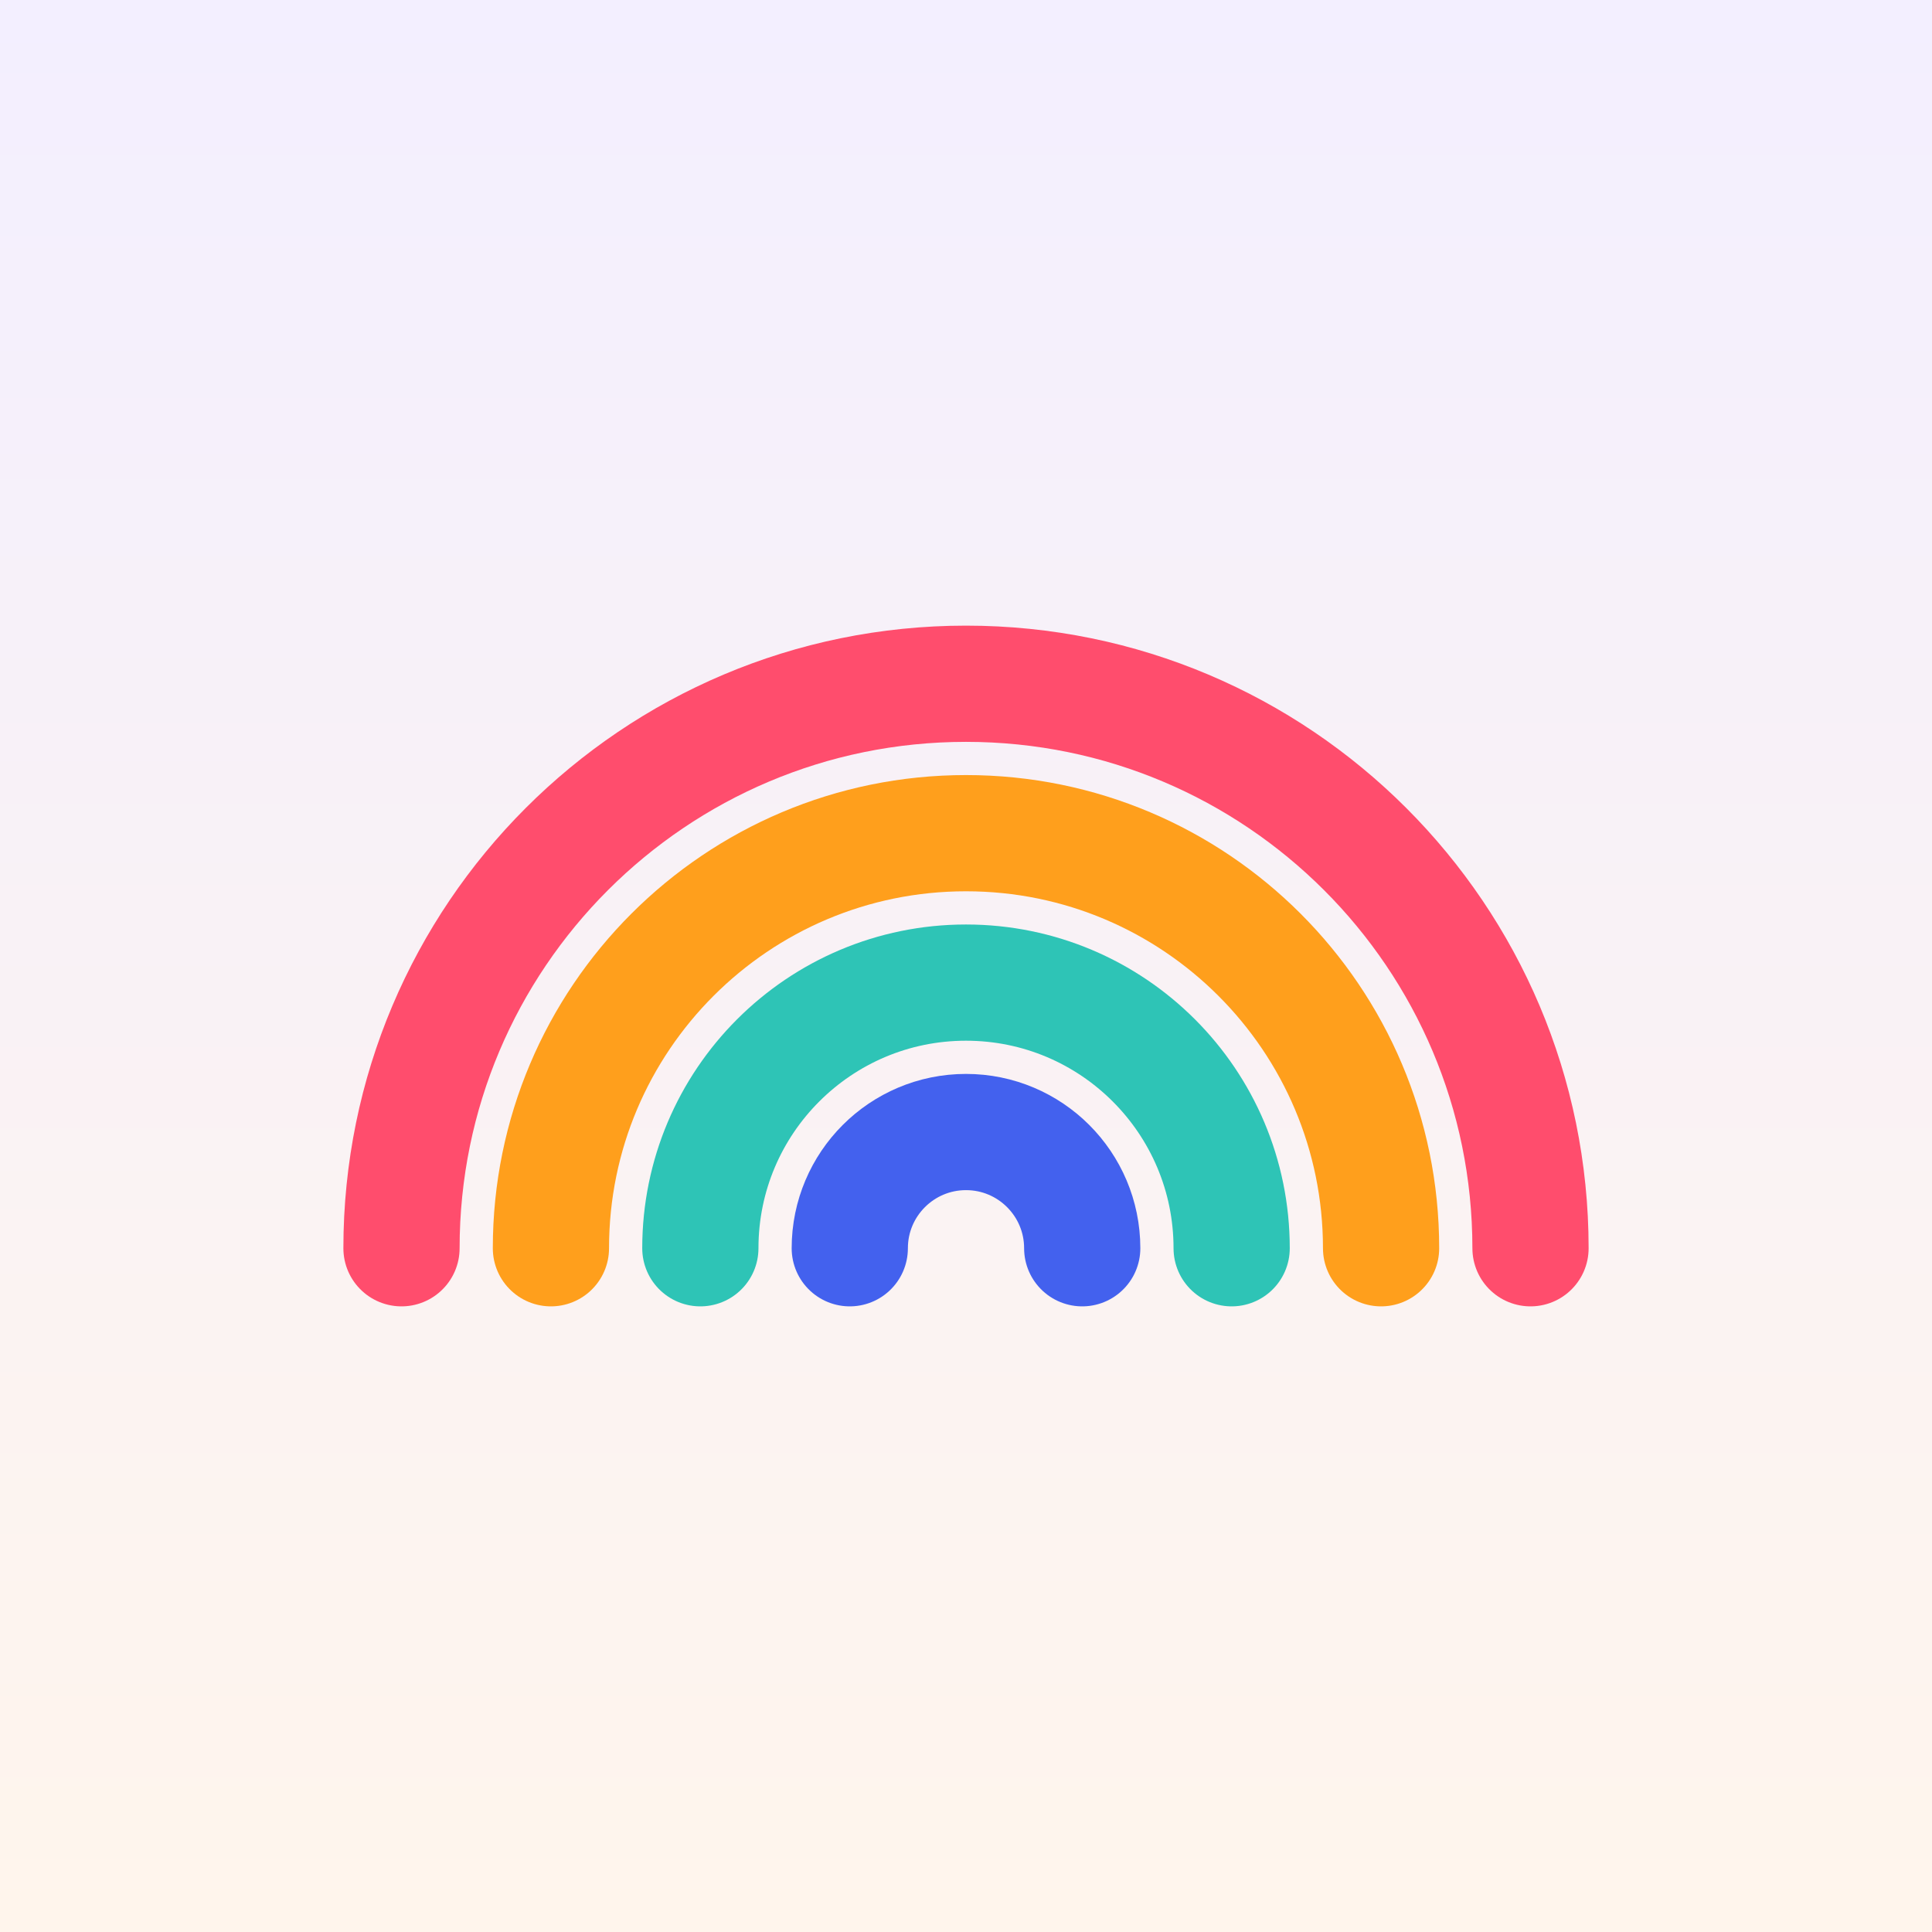
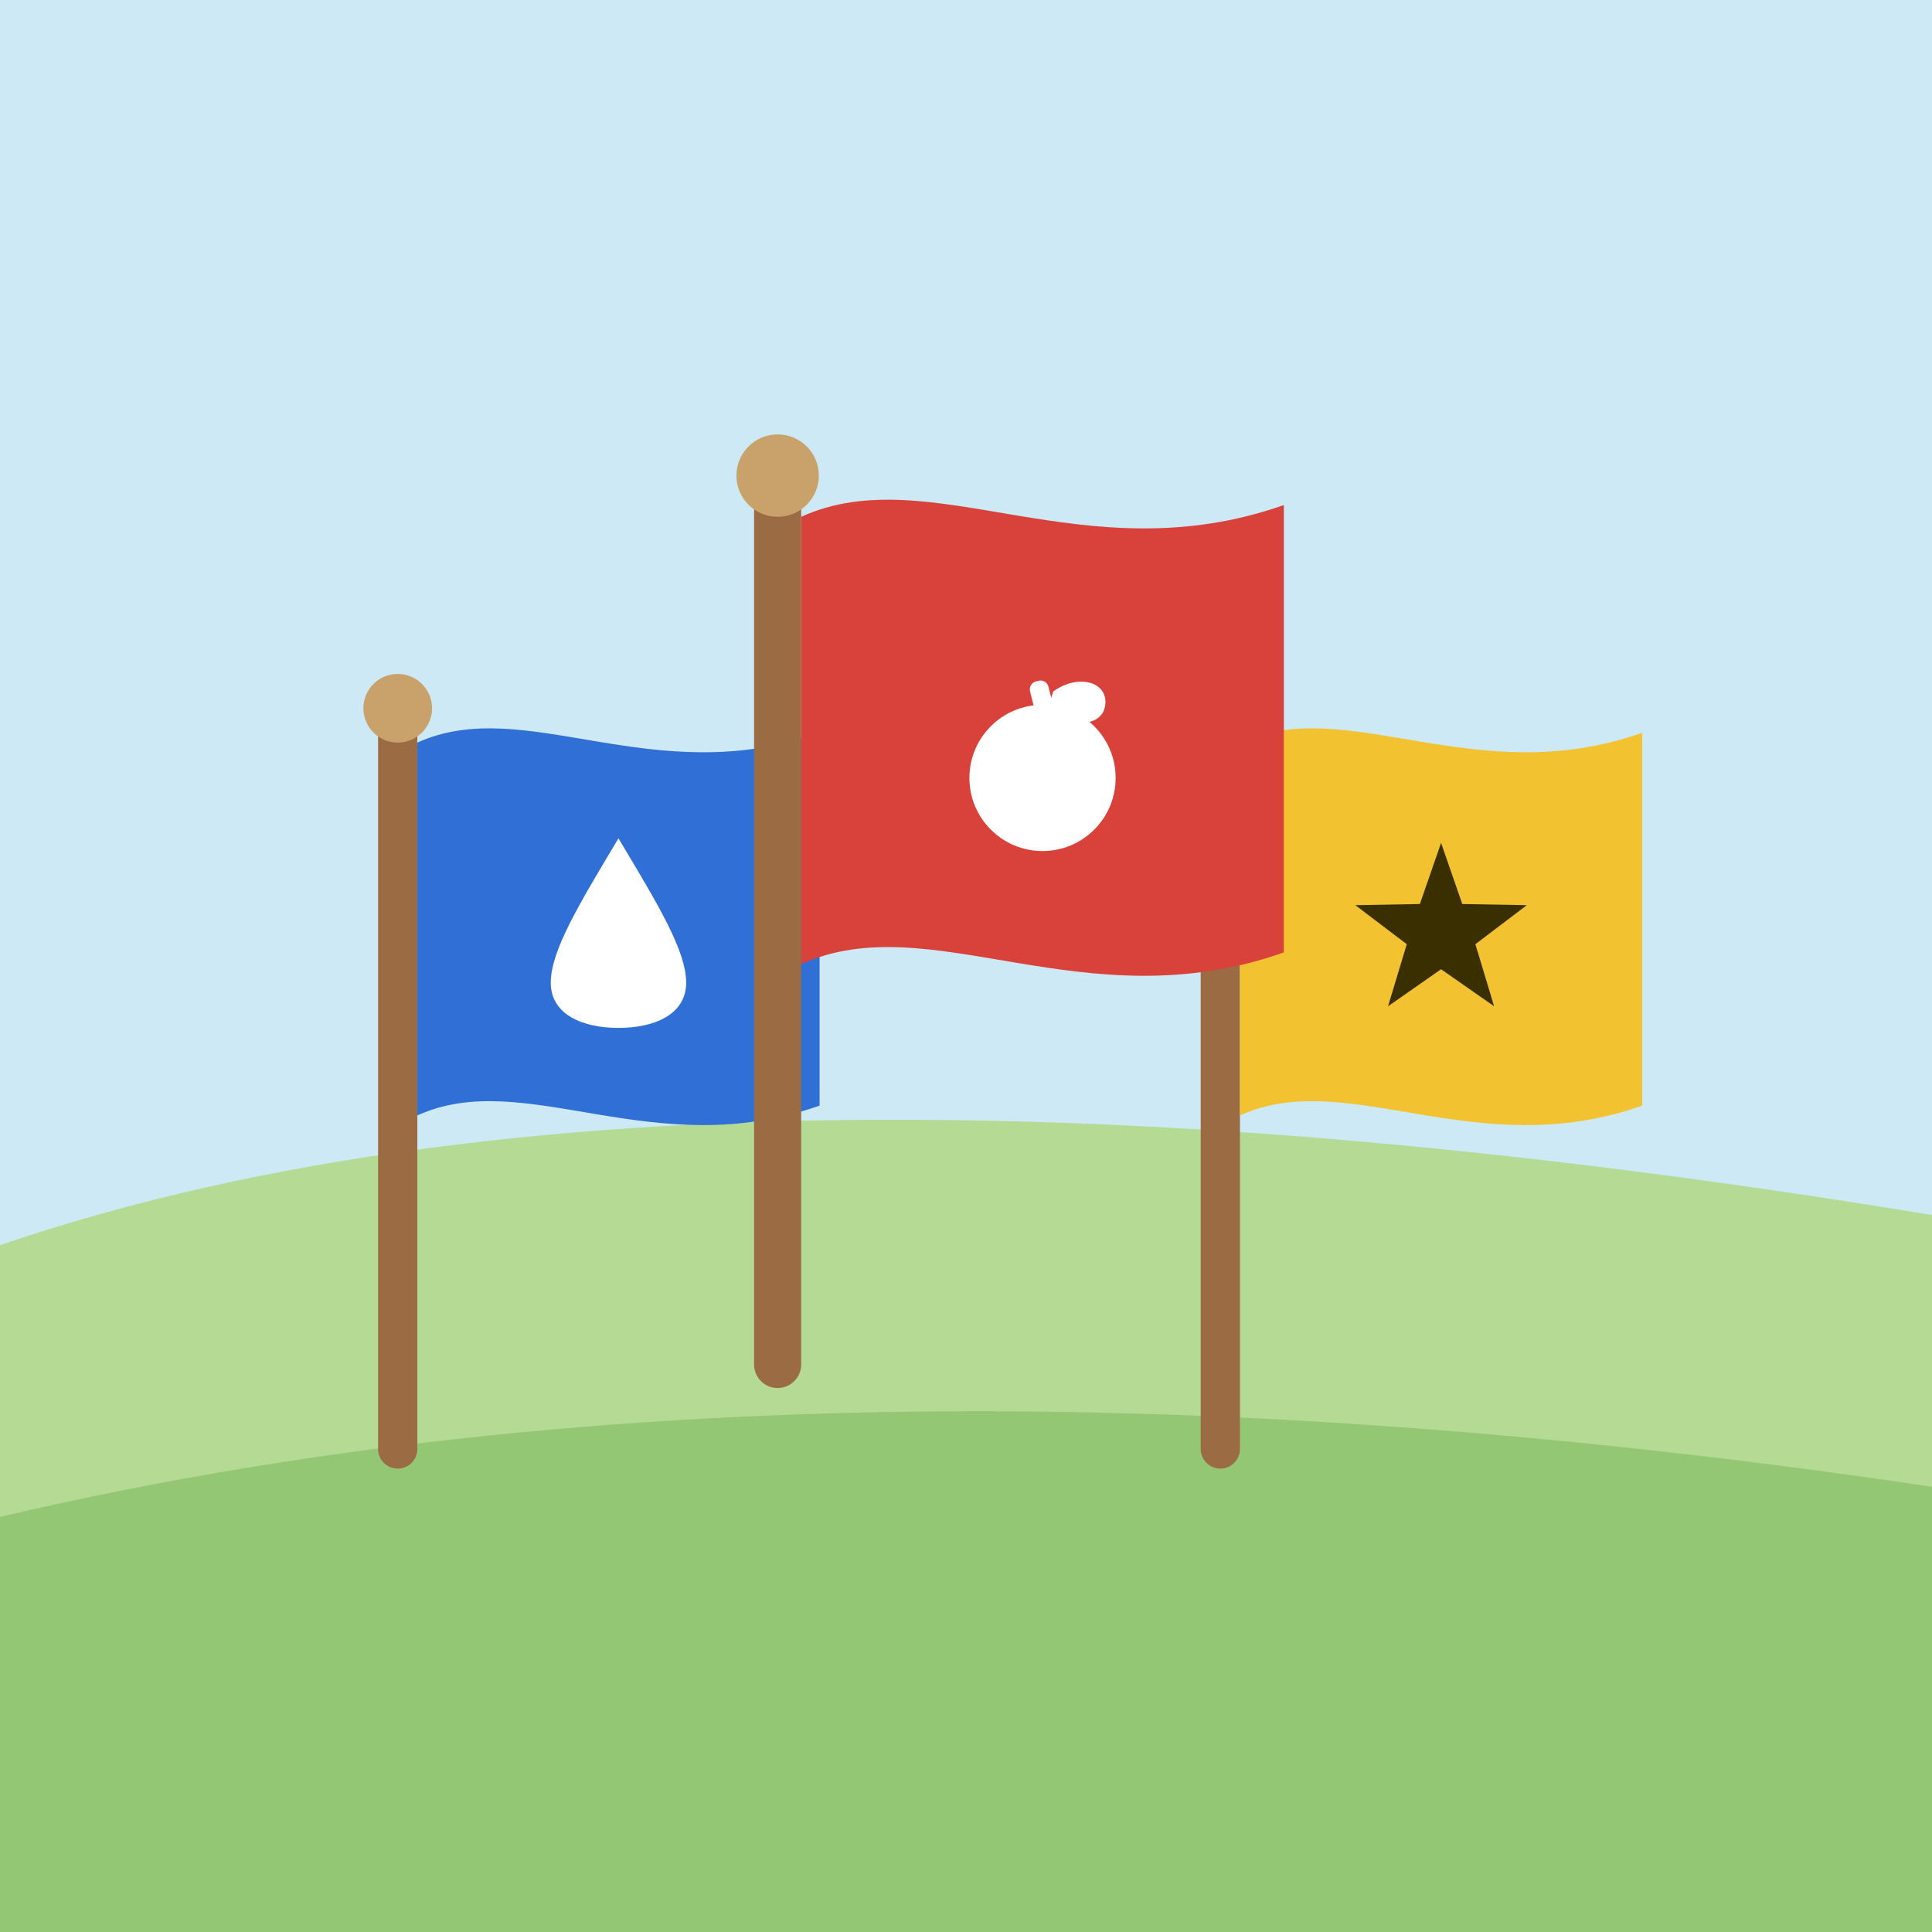
<svg xmlns="http://www.w3.org/2000/svg" viewBox="0 0 512 512">
-   <defs>
-     <linearGradient id="bg" x1="0" y1="0" x2="0" y2="1">
-       <stop offset="0" stop-color="#f3efff" />
-       <stop offset="1" stop-color="#fff5ec" />
-     </linearGradient>
-   </defs>
-   <rect width="512" height="512" fill="url(#bg)" />
-   <g transform="translate(71.2 137.2) scale(4.4)" fill="none" stroke-width="7" stroke-linecap="round">
-     <path d="M8 44 a34 34 0 0 1 68 0" stroke="#ff4d6d" />
-     <path d="M17 44 a25 25 0 0 1 50 0" stroke="#ff9f1c" />
-     <path d="M26 44 a16 16 0 0 1 32 0" stroke="#2ec4b6" />
-     <path d="M35 44 a7 7 0 0 1 14 0" stroke="#4361ee" />
+   <rect width="512" height="512" fill="#CDE9F5" />
+   <path d="M0 330 C140 282 330 292 512 322 L512 512 L0 512 Z" fill="#B4DA93" />
+   <path d="M0 402 C170 362 350 370 512 394 L512 512 L0 512 Z" fill="#93C774" />
+   <g transform="translate(82 176) scale(1.3)">
+     <rect x="14" y="8" width="8" height="156" rx="4" fill="#9B6B43" />
+     <circle cx="18" cy="9" r="7" fill="#C9A26B" />
+     <path d="M22 16 C44 6 70 26 104 14 L104 90 C70 102 44 82 22 92 Z" fill="#2F6FD6" />
+     <g transform="translate(40 30) scale(0.46)" fill="#FFFFFF">
+       <path d="M50 12 C68 42 80 62 80 76 C80 90 66 96 50 96 C34 96 20 90 20 76 C20 62 32 42 50 12 Z" />
+     </g>
+   </g>
+   <g transform="translate(300 176) scale(1.3)">
+     <rect x="14" y="8" width="8" height="156" rx="4" fill="#9B6B43" />
+     <circle cx="18" cy="9" r="7" fill="#C9A26B" />
+     <path d="M22 16 C44 6 70 26 104 14 L104 90 C70 102 44 82 22 92 Z" fill="#F2C230" />
+     <g transform="translate(40 30) scale(0.46)" fill="#3A2F00">
+       <path d="M50 14 L59.4 41.1 L88 41.6 L65.2 58.9 L73.5 86.4 L50 70 L26.5 86.4 L34.8 58.9 L12 41.6 L40.6 41.1 Z" />
+     </g>
+   </g>
+   <g transform="translate(178 112) scale(1.56)">
+     <rect x="14" y="8" width="8" height="156" rx="4" fill="#9B6B43" />
+     <circle cx="18" cy="9" r="7" fill="#C9A26B" />
+     <path d="M22 16 C44 6 70 26 104 14 L104 90 C70 102 44 82 22 92 Z" fill="#D9423A" />
+     <g transform="translate(40 30) scale(0.46)" fill="#FFFFFF">
+       <circle cx="50" cy="66" r="27" />
+       <rect x="46.5" y="30" width="7" height="17" rx="3" transform="rotate(-14 50 38)" />
+       <path d="M54 34 C64 27 75 31 73 40 C71 48 58 47 52 40 Z" />
+     </g>
  </g>
</svg>
